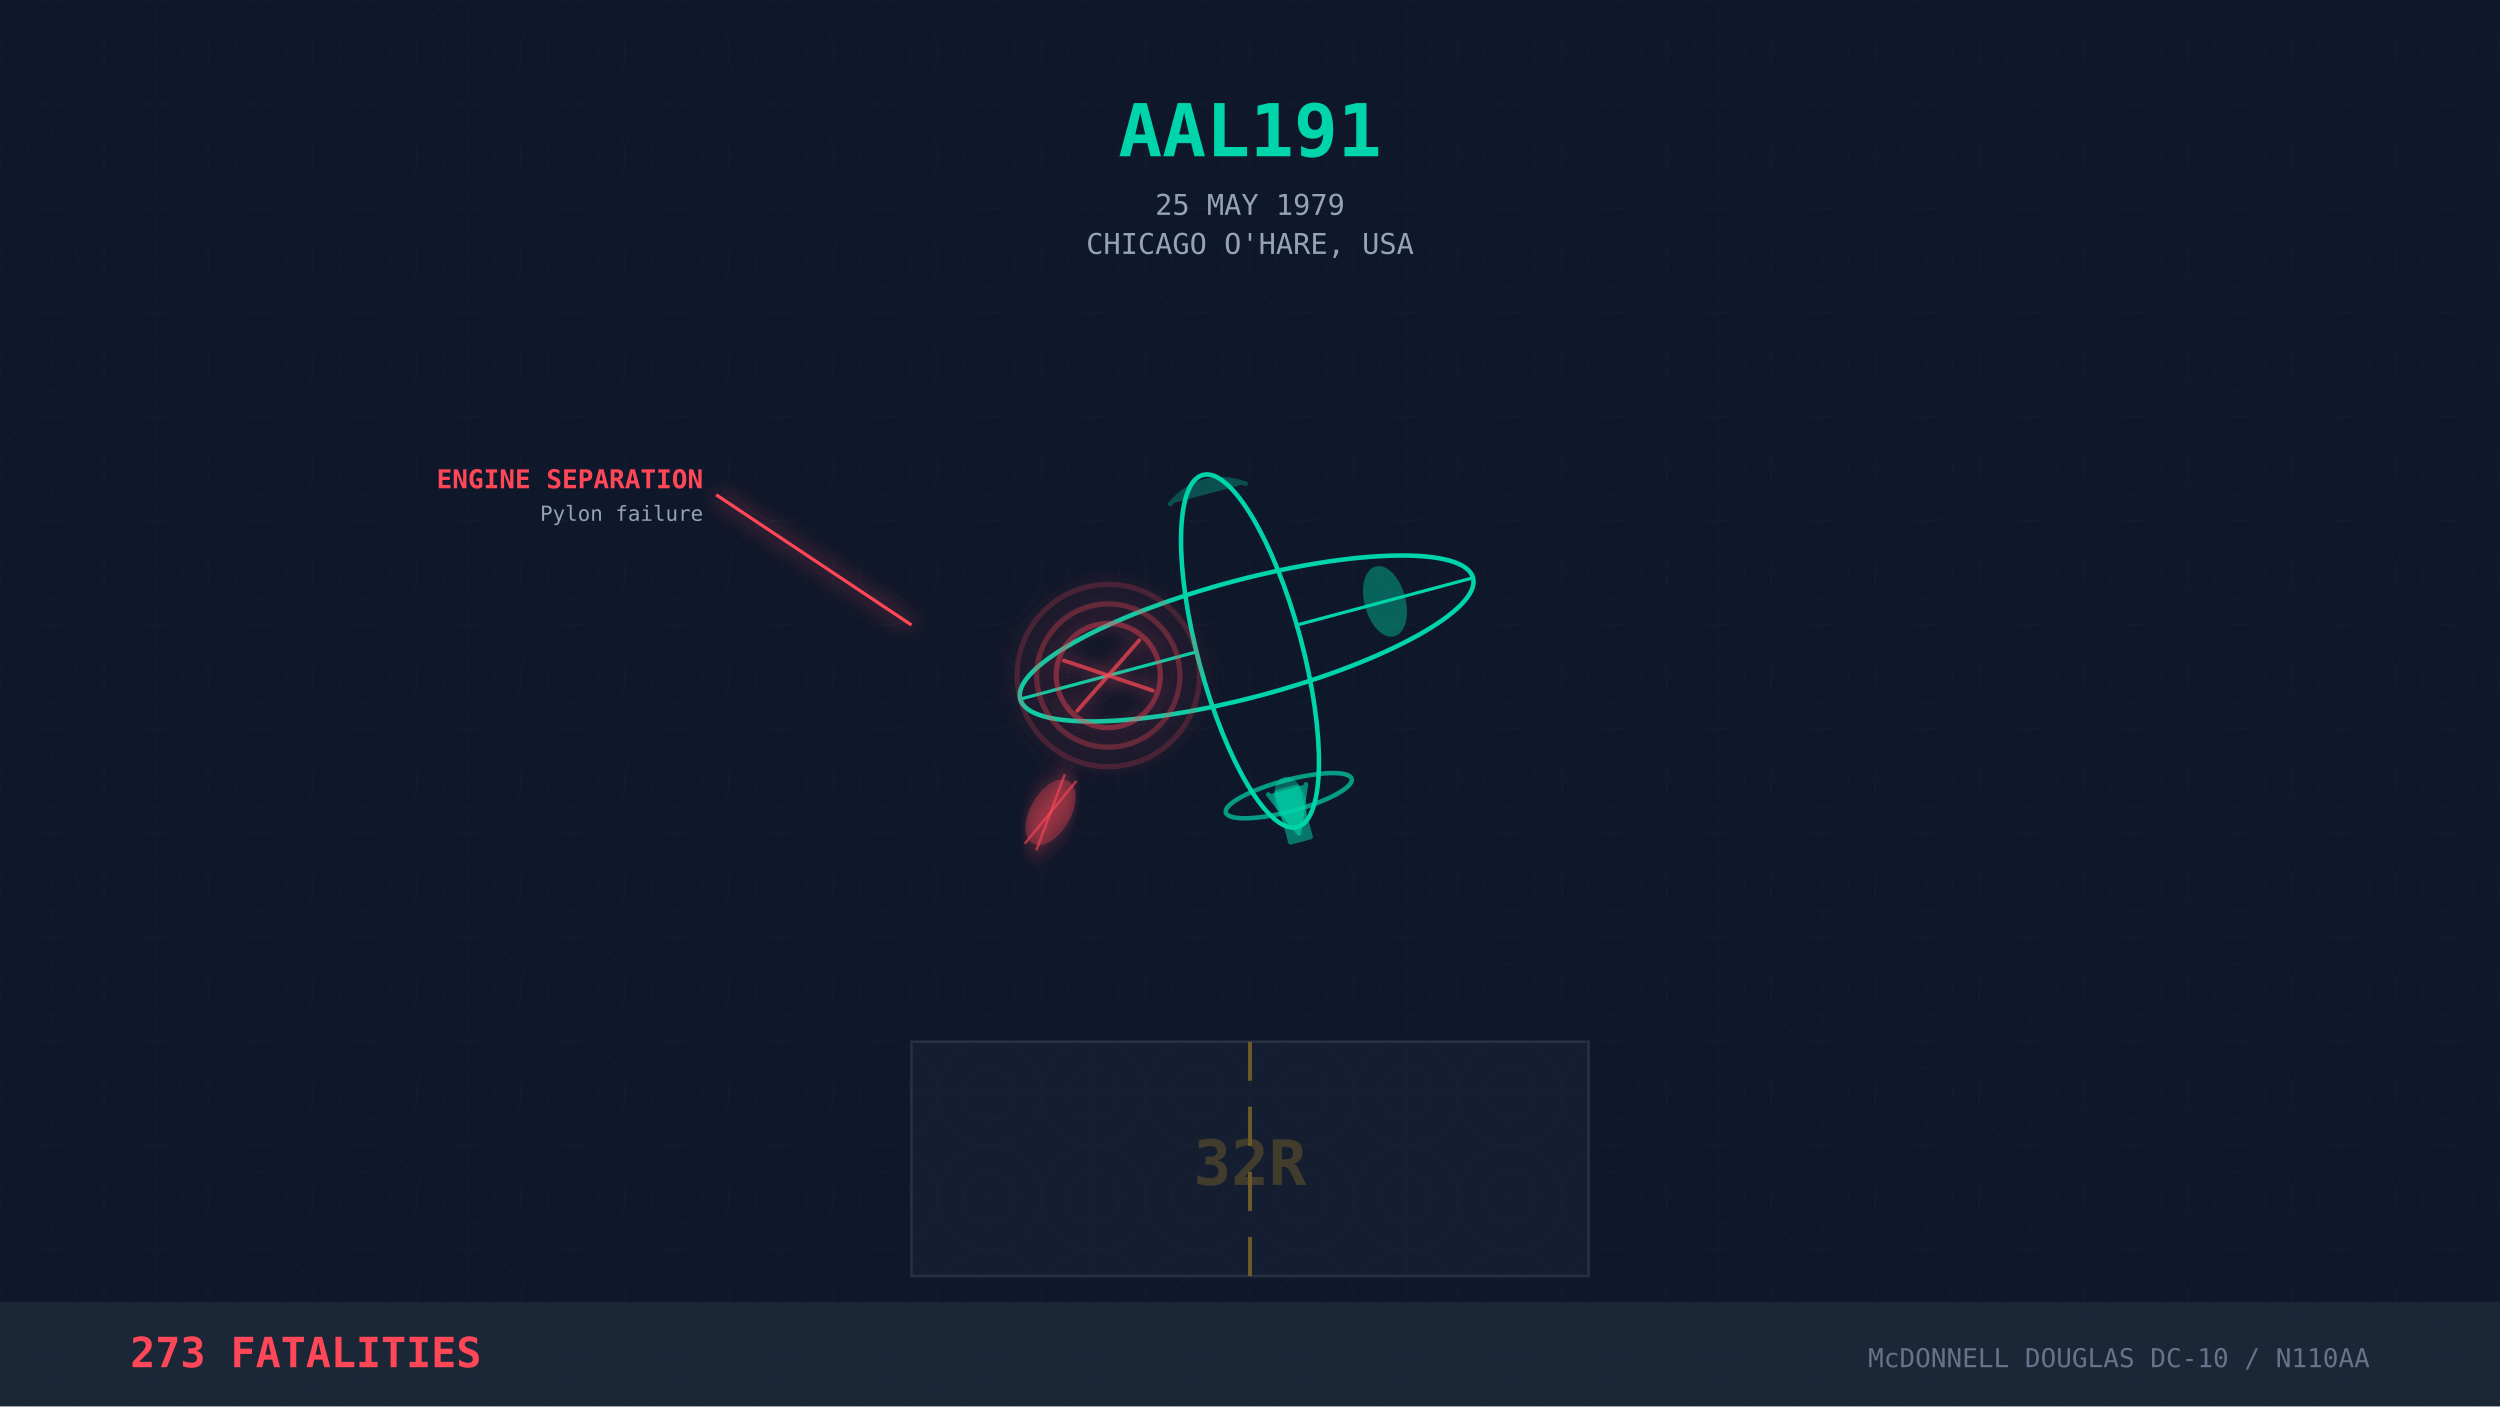
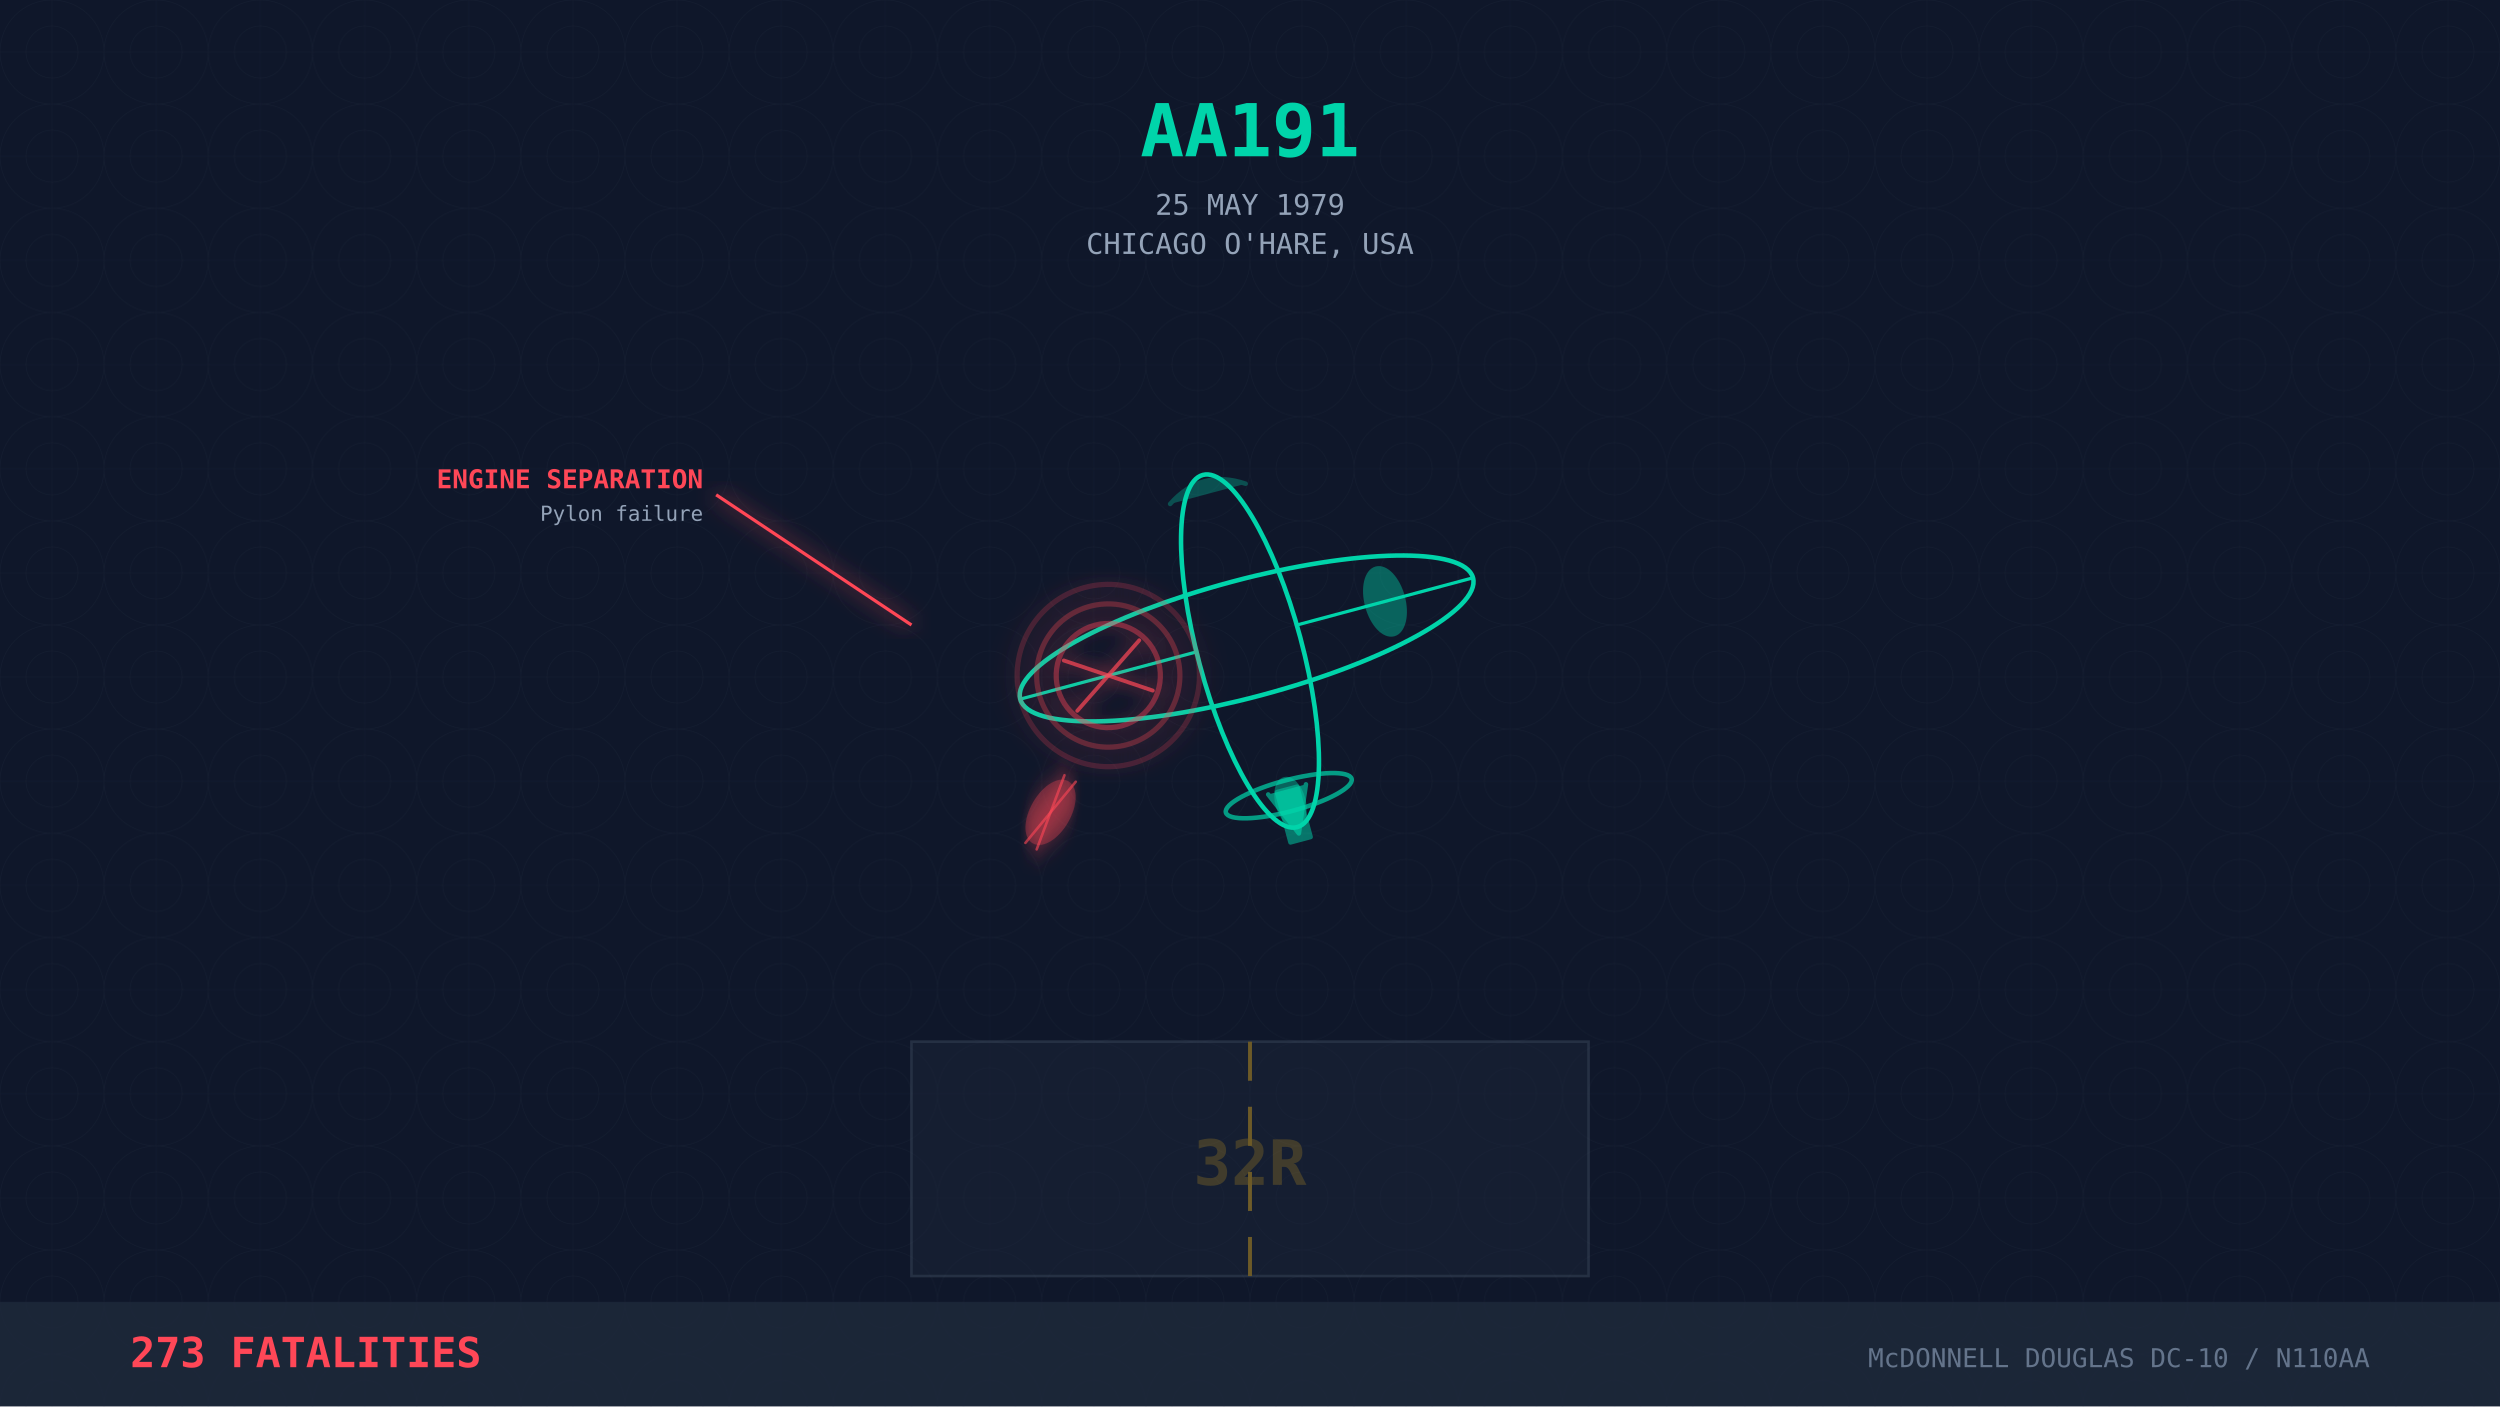
<svg xmlns="http://www.w3.org/2000/svg" width="1920" height="1080" viewBox="0 0 1920 1080">
  <rect width="1920" height="1080" fill="#0f172a" />
  <defs>
    <pattern id="radar-grid" width="80" height="80" patternUnits="userSpaceOnUse">
      <circle cx="40" cy="40" r="40" fill="none" stroke="#1e293b" stroke-width="0.5" opacity="0.4" />
      <circle cx="40" cy="40" r="20" fill="none" stroke="#1e293b" stroke-width="0.5" opacity="0.4" />
      <line x1="40" y1="0" x2="40" y2="80" stroke="#1e293b" stroke-width="0.5" opacity="0.3" />
      <line x1="0" y1="40" x2="80" y2="40" stroke="#1e293b" stroke-width="0.5" opacity="0.3" />
    </pattern>
    <filter id="failure-glow">
      <feGaussianBlur stdDeviation="8" result="coloredBlur" />
      <feMerge>
        <feMergeNode in="coloredBlur" />
        <feMergeNode in="SourceGraphic" />
      </feMerge>
    </filter>
  </defs>
  <rect width="1920" height="1080" fill="url(#radar-grid)" />
  <g opacity="0.4">
    <rect x="700" y="800" width="520" height="180" fill="#1e293b" stroke="#475569" stroke-width="2" />
    <line x1="960" y1="800" x2="960" y2="980" stroke="#fbbf24" stroke-width="3" stroke-dasharray="30,20" />
    <text x="960" y="910" font-family="monospace" font-size="48" fill="#fbbf24" text-anchor="middle" font-weight="bold" opacity="0.5">32R</text>
  </g>
  <g transform="translate(960, 500) rotate(-15)" stroke="#00d4aa" stroke-width="3.5" fill="none" stroke-linecap="round" stroke-linejoin="round">
    <ellipse cx="0" cy="0" rx="40" ry="140" />
    <path d="M -30,-125 Q 0,-145 30,-125" fill="#00d4aa" opacity="0.3" />
    <ellipse cx="0" cy="-10" rx="180" ry="45" />
    <line x1="-180" y1="-10" x2="-40" y2="-10" stroke-width="2.5" />
    <line x1="180" y1="-10" x2="40" y2="-10" stroke-width="2.5" />
    <ellipse cx="110" cy="-10" rx="14" ry="26" fill="#00d4aa" opacity="0.4" />
    <g transform="translate(-180, 80) rotate(45)" filter="url(#failure-glow)">
      <ellipse cx="0" cy="0" rx="14" ry="26" stroke="#ff4757" stroke-width="3" fill="#ff4757" opacity="0.3" />
      <line x1="-5" y1="-30" x2="5" y2="30" stroke="#ff4757" stroke-width="2" opacity="0.6" />
      <line x1="5" y1="-30" x2="-5" y2="30" stroke="#ff4757" stroke-width="2" opacity="0.6" />
    </g>
    <g stroke="#ff4757" stroke-width="4" filter="url(#failure-glow)">
      <circle cx="-110" cy="-10" r="40" fill="none" opacity="0.4" />
      <circle cx="-110" cy="-10" r="55" fill="none" opacity="0.3" />
      <circle cx="-110" cy="-10" r="70" fill="none" opacity="0.2" />
      <line x1="-140" y1="-30" x2="-80" y2="10" opacity="0.7" stroke-width="3" />
      <line x1="-80" y1="-30" x2="-140" y2="10" opacity="0.7" stroke-width="3" />
    </g>
    <g transform="translate(0, 120)">
      <ellipse cx="0" cy="0" rx="10" ry="18" fill="#00d4aa" opacity="0.4" />
    </g>
    <path d="M -15,110 L 0,145 L 15,110" fill="#00d4aa" opacity="0.6" />
    <rect x="-8" y="110" width="16" height="40" fill="#00d4aa" opacity="0.5" />
    <ellipse cx="0" cy="115" rx="50" ry="12" opacity="0.7" />
  </g>
  <g font-family="monospace" text-anchor="middle">
-     <text x="960" y="120" font-size="56" fill="#00d4aa" font-weight="bold">AAL191</text>
+     <text x="960" y="120" font-size="56" fill="#00d4aa" font-weight="bold">AA191</text>
    <text x="960" y="165" font-size="22" fill="#94a3b8">25 MAY 1979</text>
    <text x="960" y="195" font-size="22" fill="#94a3b8">CHICAGO O'HARE, USA</text>
  </g>
  <g font-family="monospace" fill="#ff4757">
    <line x1="700" y1="480" x2="550" y2="380" stroke="#ff4757" stroke-width="2.5" filter="url(#failure-glow)" />
    <text x="540" y="375" font-size="20" font-weight="bold" text-anchor="end">ENGINE SEPARATION</text>
    <text x="540" y="400" font-size="16" fill="#94a3b8" text-anchor="end">Pylon failure</text>
  </g>
  <g>
    <rect x="0" y="1000" width="1920" height="80" fill="#1e293b" opacity="0.8" />
    <text x="100" y="1050" font-family="monospace" font-size="32" fill="#ff4757" font-weight="bold">273 FATALITIES</text>
    <text x="1820" y="1050" font-family="monospace" font-size="20" fill="#64748b" text-anchor="end">McDONNELL DOUGLAS DC-10 / N110AA</text>
  </g>
</svg>
